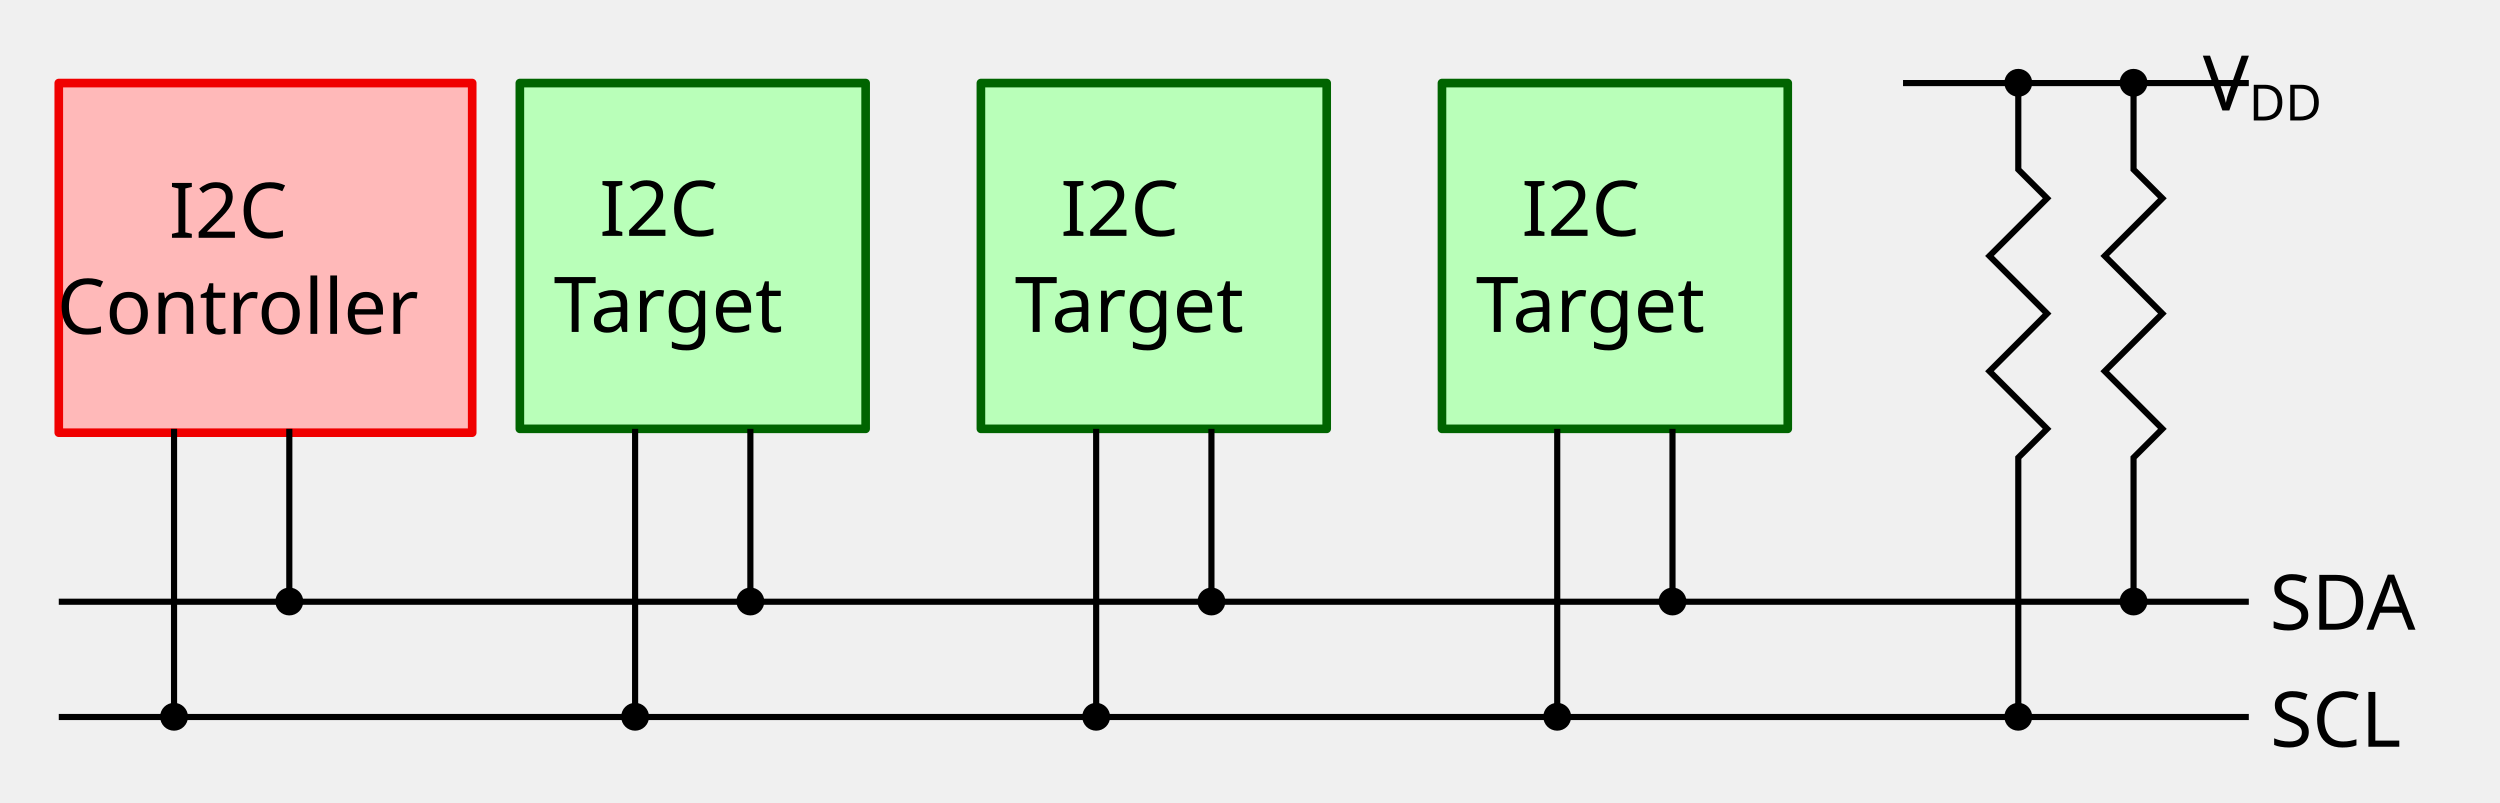
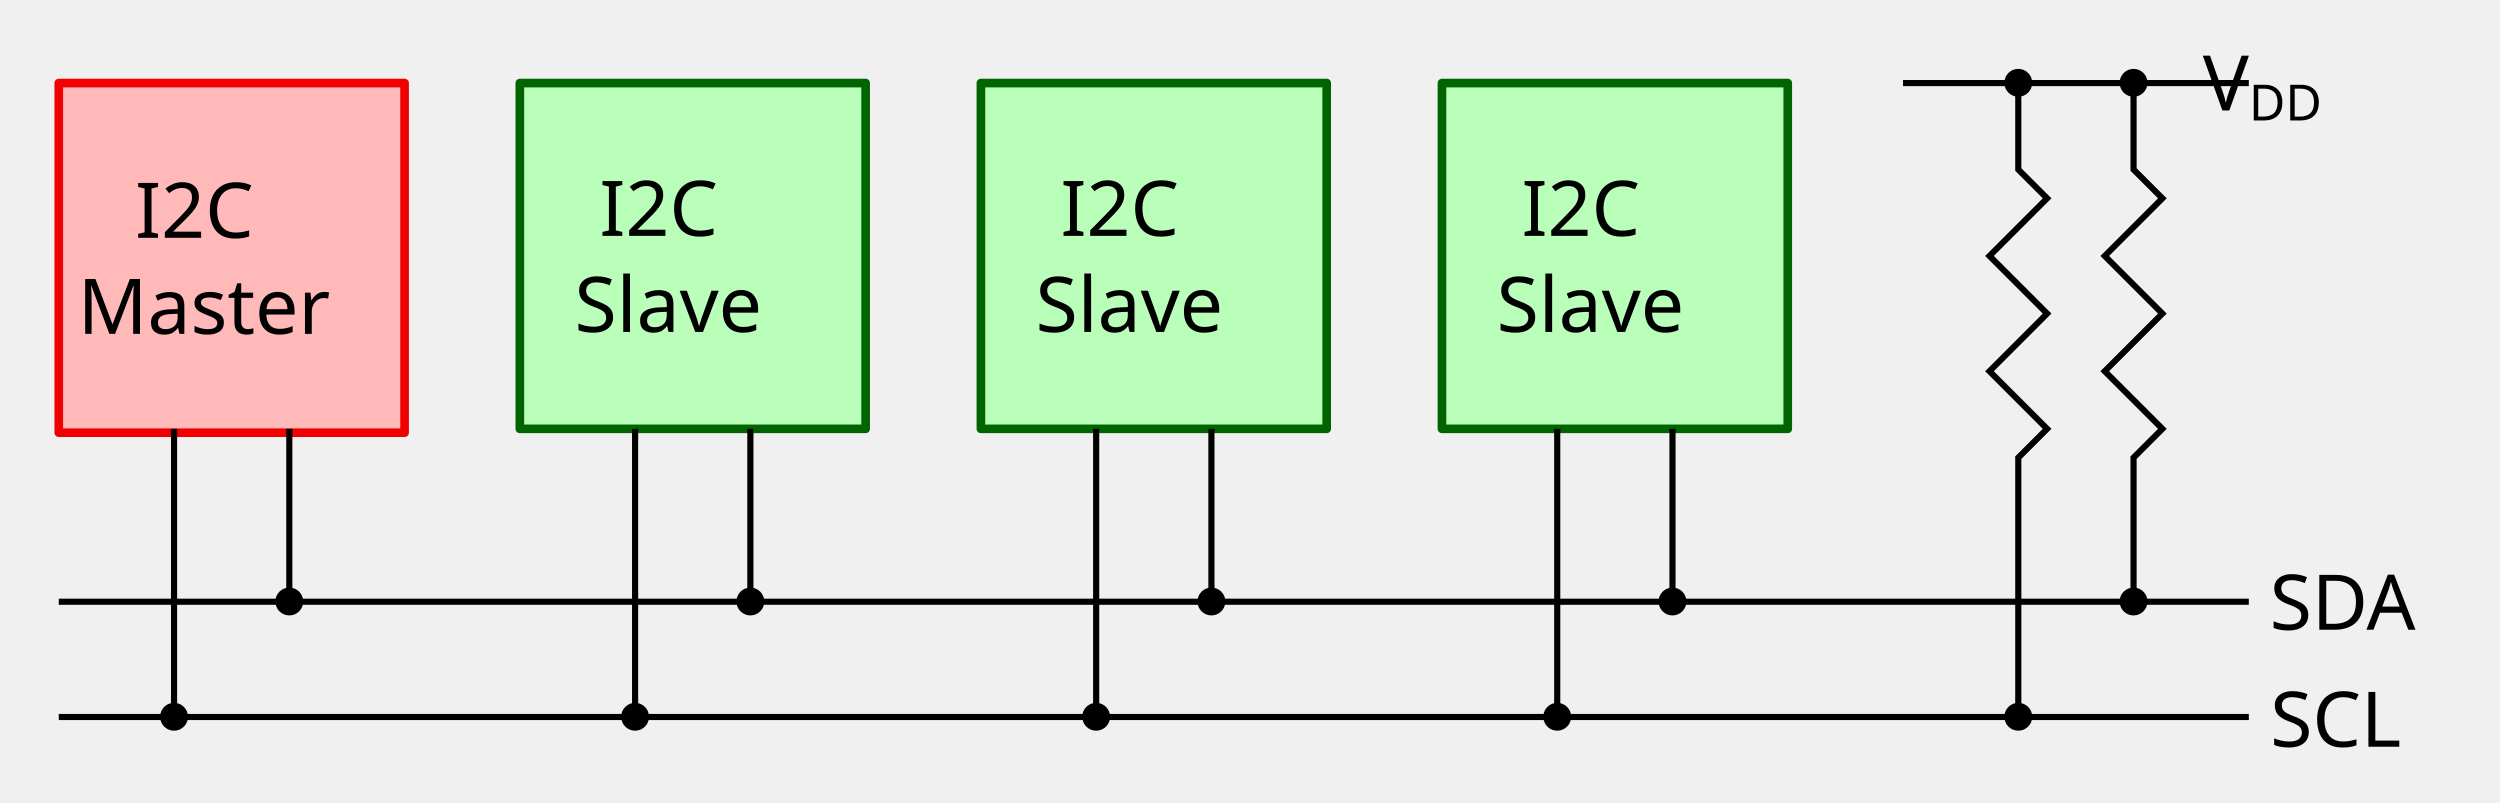
<svg xmlns="http://www.w3.org/2000/svg" version="1.1" id="svg2" viewBox="0 0 813.342 261.016" height="73.665mm" width="229.543mm">
  <defs id="defs4">
    <marker orient="auto" refY="0" refX="0" id="marker8861" style="overflow:visible">
      <path id="path8859" d="m -2.5,-1 c 0,2.76 -2.24,5 -5,5 -2.76,0 -5,-2.24 -5,-5 0,-2.76 2.24,-5 5,-5 2.76,0 5,2.24 5,5 z" style="fill:#000000;fill-opacity:1;fill-rule:evenodd;stroke:#000000;stroke-width:1pt;stroke-opacity:1" transform="matrix(0.4,0,0,0.4,2.96,0.4)" />
    </marker>
    <marker style="overflow:visible" id="marker6165" refX="0" refY="0" orient="auto">
      <path transform="matrix(0.4,0,0,0.4,2.96,0.4)" style="fill:#000000;fill-opacity:1;fill-rule:evenodd;stroke:#000000;stroke-width:1pt;stroke-opacity:1" d="m -2.5,-1 c 0,2.76 -2.24,5 -5,5 -2.76,0 -5,-2.24 -5,-5 0,-2.76 2.24,-5 5,-5 2.76,0 5,2.24 5,5 z" id="path6163" />
    </marker>
    <marker style="overflow:visible" id="marker2713" refX="0" refY="0" orient="auto">
      <path transform="matrix(0.4,0,0,0.4,2.96,0.4)" style="fill:#000000;fill-opacity:1;fill-rule:evenodd;stroke:#000000;stroke-width:1pt;stroke-opacity:1" d="m -2.5,-1 c 0,2.76 -2.24,5 -5,5 -2.76,0 -5,-2.24 -5,-5 0,-2.76 2.24,-5 5,-5 2.76,0 5,2.24 5,5 z" id="path2711" />
    </marker>
    <marker orient="auto" refY="0" refX="0" id="DotM" style="overflow:visible">
      <path id="path1795" d="m -2.5,-1 c 0,2.76 -2.24,5 -5,5 -2.76,0 -5,-2.24 -5,-5 0,-2.76 2.24,-5 5,-5 2.76,0 5,2.24 5,5 z" style="fill:#000000;fill-opacity:1;fill-rule:evenodd;stroke:#000000;stroke-width:1pt;stroke-opacity:1" transform="matrix(0.4,0,0,0.4,2.96,0.4)" />
    </marker>
    <marker style="overflow:visible" id="marker6389" refX="0" refY="0" orient="auto">
      <path transform="scale(-0.6)" d="M 8.719,4.034 -2.207,0.016 8.719,-4.002 c -1.745,2.372 -1.735,5.617 -6e-7,8.035 z" style="fill:#000000;fill-opacity:1;fill-rule:evenodd;stroke:#000000;stroke-width:0.625;stroke-linejoin:round;stroke-opacity:1" id="path6387" />
    </marker>
    <marker orient="auto" refY="0" refX="0" id="TriangleOutM" style="overflow:visible">
      <path id="path4107" d="M 5.77,0 -2.88,5 V -5 Z" style="fill:#008000;fill-opacity:1;fill-rule:evenodd;stroke:#008000;stroke-width:1pt;stroke-opacity:1" transform="scale(0.4)" />
    </marker>
    <marker orient="auto" refY="0" refX="0" id="marker5333" style="overflow:visible">
      <path id="path5335" d="M 5.77,0 -2.88,5 V -5 Z" style="fill:#000000;fill-opacity:1;fill-rule:evenodd;stroke:#000000;stroke-width:1pt;stroke-opacity:1" transform="scale(0.8)" />
    </marker>
    <marker orient="auto" refY="0" refX="0" id="TriangleOutL" style="overflow:visible">
      <path id="path5049" d="M 5.77,0 -2.88,5 V -5 Z" style="fill:#000000;fill-opacity:1;fill-rule:evenodd;stroke:#000000;stroke-width:1pt;stroke-opacity:1" transform="scale(0.8)" />
    </marker>
    <marker orient="auto" refY="0" refX="0" id="DotS" style="overflow:visible">
      <path id="path9326" d="m -2.5,-1 c 0,2.76 -2.24,5 -5,5 -2.76,0 -5,-2.24 -5,-5 0,-2.76 2.24,-5 5,-5 2.76,0 5,2.24 5,5 z" style="fill:#404040;fill-opacity:1;fill-rule:evenodd;stroke:#404040;stroke-width:1pt;stroke-opacity:1" transform="matrix(0.2,0,0,0.2,1.48,0.2)" />
    </marker>
    <marker orient="auto" refY="0" refX="0" id="Arrow2Mstart" style="overflow:visible">
      <path id="path9283" style="fill:#000000;fill-opacity:1;fill-rule:evenodd;stroke:#000000;stroke-width:0.625;stroke-linejoin:round;stroke-opacity:1" d="M 8.719,4.034 -2.207,0.016 8.719,-4.002 c -1.745,2.372 -1.735,5.617 -6e-7,8.035 z" transform="scale(0.6)" />
    </marker>
    <marker orient="auto" refY="0" refX="0" id="marker9095" style="overflow:visible">
      <path id="path9097" style="fill:#000000;fill-opacity:1;fill-rule:evenodd;stroke:#000000;stroke-width:0.625;stroke-linejoin:round;stroke-opacity:1" d="M 8.719,4.034 -2.207,0.016 8.719,-4.002 c -1.745,2.372 -1.735,5.617 -6e-7,8.035 z" transform="scale(-0.6)" />
    </marker>
    <marker orient="auto" refY="0" refX="0" id="marker8935" style="overflow:visible">
      <path id="path8937" style="fill:#000000;fill-opacity:1;fill-rule:evenodd;stroke:#000000;stroke-width:0.625;stroke-linejoin:round;stroke-opacity:1" d="M 8.719,4.034 -2.207,0.016 8.719,-4.002 c -1.745,2.372 -1.735,5.617 -6e-7,8.035 z" transform="scale(-0.6)" />
    </marker>
    <marker orient="auto" refY="0" refX="0" id="marker8781" style="overflow:visible">
      <path id="path8783" style="fill:#000000;fill-opacity:1;fill-rule:evenodd;stroke:#000000;stroke-width:0.625;stroke-linejoin:round;stroke-opacity:1" d="M 8.719,4.034 -2.207,0.016 8.719,-4.002 c -1.745,2.372 -1.735,5.617 -6e-7,8.035 z" transform="scale(-0.6)" />
    </marker>
    <marker orient="auto" refY="0" refX="0" id="Arrow2Lend" style="overflow:visible">
      <path id="path4700" style="fill:#000000;fill-opacity:1;fill-rule:evenodd;stroke:#000000;stroke-width:0.625;stroke-linejoin:round;stroke-opacity:1" d="M 8.719,4.034 -2.207,0.016 8.719,-4.002 c -1.745,2.372 -1.735,5.617 -6e-7,8.035 z" transform="matrix(-1.1,0,0,-1.1,-1.1,0)" />
    </marker>
    <marker orient="auto" refY="0" refX="0" id="EmptyTriangleOutL" style="overflow:visible">
      <path id="path4502" d="M 5.77,0 -2.88,5 V -5 Z" style="fill:#ffffff;fill-rule:evenodd;stroke:#000000;stroke-width:1pt;stroke-opacity:1" transform="matrix(0.8,0,0,0.8,-4.8,0)" />
    </marker>
    <marker orient="auto" refY="0" refX="0" id="EmptyTriangleOutL-4" style="overflow:visible">
      <path id="path4502-7" d="M 5.77,0 -2.88,5 V -5 Z" style="fill:#ffffff;fill-rule:evenodd;stroke:#000000;stroke-width:1pt;stroke-opacity:1" transform="matrix(0.8,0,0,0.8,-4.8,0)" />
    </marker>
    <marker orient="auto" refY="0" refX="0" id="EmptyTriangleOutL-4-4" style="overflow:visible">
      <path id="path4502-7-5" d="M 5.77,0 -2.88,5 V -5 Z" style="fill:#ffffff;fill-rule:evenodd;stroke:#000000;stroke-width:1pt;stroke-opacity:1" transform="matrix(0.8,0,0,0.8,-4.8,0)" />
    </marker>
    <marker orient="auto" refY="0" refX="0" id="EmptyTriangleOutL-7" style="overflow:visible">
      <path id="path4502-5" d="M 5.77,0 -2.88,5 V -5 Z" style="fill:#ffffff;fill-rule:evenodd;stroke:#000000;stroke-width:1pt;stroke-opacity:1" transform="matrix(0.8,0,0,0.8,-4.8,0)" />
    </marker>
    <marker orient="auto" refY="0" refX="0" id="EmptyTriangleOutL-6" style="overflow:visible">
      <path id="path4502-2" d="M 5.77,0 -2.88,5 V -5 Z" style="fill:#ffffff;fill-rule:evenodd;stroke:#000000;stroke-width:1pt;stroke-opacity:1" transform="matrix(0.8,0,0,0.8,-4.8,0)" />
    </marker>
    <marker orient="auto" refY="0" refX="0" id="EmptyTriangleOutL-78" style="overflow:visible">
      <path id="path4502-57" d="M 5.77,0 -2.88,5 V -5 Z" style="fill:#ffffff;fill-rule:evenodd;stroke:#000000;stroke-width:1pt;stroke-opacity:1" transform="matrix(0.8,0,0,0.8,-4.8,0)" />
    </marker>
    <marker orient="auto" refY="0" refX="0" id="EmptyTriangleOutL-1" style="overflow:visible">
      <path id="path4502-8" d="M 5.77,0 -2.88,5 V -5 Z" style="fill:#ffffff;fill-rule:evenodd;stroke:#000000;stroke-width:1pt;stroke-opacity:1" transform="matrix(0.8,0,0,0.8,-4.8,0)" />
    </marker>
    <marker orient="auto" refY="0" refX="0" id="EmptyTriangleOutL-9" style="overflow:visible">
      <path id="path4502-75" d="M 5.77,0 -2.88,5 V -5 Z" style="fill:#ffffff;fill-rule:evenodd;stroke:#000000;stroke-width:1pt;stroke-opacity:1" transform="matrix(0.8,0,0,0.8,-4.8,0)" />
    </marker>
    <marker orient="auto" refY="0" refX="0" id="EmptyTriangleOutL-78-2" style="overflow:visible">
      <path id="path4502-57-6" d="M 5.77,0 -2.88,5 V -5 Z" style="fill:#ffffff;fill-rule:evenodd;stroke:#000000;stroke-width:1pt;stroke-opacity:1" transform="matrix(0.8,0,0,0.8,-4.8,0)" />
    </marker>
    <marker orient="auto" refY="0" refX="0" id="Arrow2Mend-3" style="overflow:visible">
      <path id="path4369-6" style="fill:#000000;fill-opacity:1;fill-rule:evenodd;stroke:#000000;stroke-width:0.625;stroke-linejoin:round;stroke-opacity:1" d="M 8.719,4.034 -2.207,0.016 8.719,-4.002 c -1.745,2.372 -1.735,5.617 -6e-7,8.035 z" transform="scale(-0.6)" />
    </marker>
    <marker orient="auto" refY="0" refX="0" id="Arrow2Mend-3-5" style="overflow:visible">
      <path id="path4369-6-3" style="fill:#000000;fill-opacity:1;fill-rule:evenodd;stroke:#000000;stroke-width:0.625;stroke-linejoin:round;stroke-opacity:1" d="M 8.719,4.034 -2.207,0.016 8.719,-4.002 c -1.745,2.372 -1.735,5.617 -6e-7,8.035 z" transform="scale(-0.6)" />
    </marker>
    <marker orient="auto" refY="0" refX="0" id="Arrow2Mend-3-5-6" style="overflow:visible">
      <path id="path4369-6-3-2" style="fill:#000000;fill-opacity:1;fill-rule:evenodd;stroke:#000000;stroke-width:0.625;stroke-linejoin:round;stroke-opacity:1" d="M 8.719,4.034 -2.207,0.016 8.719,-4.002 c -1.745,2.372 -1.735,5.617 -6e-7,8.035 z" transform="scale(-0.6)" />
    </marker>
    <marker orient="auto" refY="0" refX="0" id="Arrow2Mend-3-5-6-1" style="overflow:visible">
      <path id="path4369-6-3-2-2" style="fill:#000000;fill-opacity:1;fill-rule:evenodd;stroke:#000000;stroke-width:0.625;stroke-linejoin:round;stroke-opacity:1" d="M 8.719,4.034 -2.207,0.016 8.719,-4.002 c -1.745,2.372 -1.735,5.617 -6e-7,8.035 z" transform="scale(-0.6)" />
    </marker>
    <marker orient="auto" refY="0" refX="0" id="Arrow2Mend-3-5-7" style="overflow:visible">
      <path id="path4369-6-3-0" style="fill:#000000;fill-opacity:1;fill-rule:evenodd;stroke:#000000;stroke-width:0.625;stroke-linejoin:round;stroke-opacity:1" d="M 8.719,4.034 -2.207,0.016 8.719,-4.002 c -1.745,2.372 -1.735,5.617 -6e-7,8.035 z" transform="scale(-0.6)" />
    </marker>
    <marker orient="auto" refY="0" refX="0" id="Arrow2Mend-3-9" style="overflow:visible">
      <path id="path4369-6-36" style="fill:#000000;fill-opacity:1;fill-rule:evenodd;stroke:#000000;stroke-width:0.625;stroke-linejoin:round;stroke-opacity:1" d="M 8.719,4.034 -2.207,0.016 8.719,-4.002 c -1.745,2.372 -1.735,5.617 -6e-7,8.035 z" transform="scale(-0.6)" />
    </marker>
    <marker orient="auto" refY="0" refX="0" id="Arrow2Mend-31" style="overflow:visible">
      <path id="path4369-9" style="fill:#000000;fill-opacity:1;fill-rule:evenodd;stroke:#000000;stroke-width:0.625;stroke-linejoin:round;stroke-opacity:1" d="M 8.719,4.034 -2.207,0.016 8.719,-4.002 c -1.745,2.372 -1.735,5.617 -6e-7,8.035 z" transform="scale(-0.6)" />
    </marker>
    <marker orient="auto" refY="0" refX="0" id="Arrow2Mend-3-5-7-5" style="overflow:visible">
      <path id="path4369-6-3-0-4" style="fill:#000000;fill-opacity:1;fill-rule:evenodd;stroke:#000000;stroke-width:0.625;stroke-linejoin:round;stroke-opacity:1" d="M 8.719,4.034 -2.207,0.016 8.719,-4.002 c -1.745,2.372 -1.735,5.617 -6e-7,8.035 z" transform="scale(-0.6)" />
    </marker>
    <marker orient="auto" refY="0" refX="0" id="Arrow2Mend-3-9-6" style="overflow:visible">
      <path id="path4369-6-36-5" style="fill:#000000;fill-opacity:1;fill-rule:evenodd;stroke:#000000;stroke-width:0.625;stroke-linejoin:round;stroke-opacity:1" d="M 8.719,4.034 -2.207,0.016 8.719,-4.002 c -1.745,2.372 -1.735,5.617 -6e-7,8.035 z" transform="scale(-0.6)" />
    </marker>
    <marker orient="auto" refY="0" refX="0" id="Arrow2Mend-3-5-7-3" style="overflow:visible">
      <path id="path4369-6-3-0-5" style="fill:#000000;fill-opacity:1;fill-rule:evenodd;stroke:#000000;stroke-width:0.625;stroke-linejoin:round;stroke-opacity:1" d="M 8.719,4.034 -2.207,0.016 8.719,-4.002 c -1.745,2.372 -1.735,5.617 -6e-7,8.035 z" transform="scale(-0.6)" />
    </marker>
    <marker orient="auto" refY="0" refX="0" id="marker9095-3" style="overflow:visible">
      <path id="path9097-1" style="fill:#000000;fill-opacity:1;fill-rule:evenodd;stroke:#000000;stroke-width:0.625;stroke-linejoin:round;stroke-opacity:1" d="M 8.719,4.034 -2.207,0.016 8.719,-4.002 c -1.745,2.372 -1.735,5.617 -6e-7,8.035 z" transform="scale(-0.6)" />
    </marker>
    <marker orient="auto" refY="0" refX="0" id="marker9095-3-7" style="overflow:visible">
      <path id="path9097-1-8" style="fill:#000000;fill-opacity:1;fill-rule:evenodd;stroke:#000000;stroke-width:0.625;stroke-linejoin:round;stroke-opacity:1" d="M 8.719,4.034 -2.207,0.016 8.719,-4.002 c -1.745,2.372 -1.735,5.617 -6e-7,8.035 z" transform="scale(-0.6)" />
    </marker>
    <marker orient="auto" refY="0" refX="0" id="marker9095-1-5" style="overflow:visible">
      <path id="path9097-2-0" style="fill:#000000;fill-opacity:1;fill-rule:evenodd;stroke:#000000;stroke-width:0.625;stroke-linejoin:round;stroke-opacity:1" d="M 8.719,4.034 -2.207,0.016 8.719,-4.002 c -1.745,2.372 -1.735,5.617 -6e-7,8.035 z" transform="scale(-0.6)" />
    </marker>
    <marker orient="auto" refY="0" refX="0" id="marker9095-1-5-6" style="overflow:visible">
      <path id="path9097-2-0-1" style="fill:#000000;fill-opacity:1;fill-rule:evenodd;stroke:#000000;stroke-width:0.625;stroke-linejoin:round;stroke-opacity:1" d="M 8.719,4.034 -2.207,0.016 8.719,-4.002 c -1.745,2.372 -1.735,5.617 -6e-7,8.035 z" transform="scale(-0.6)" />
    </marker>
    <marker orient="auto" refY="0" refX="0" id="marker9095-1-5-6-6" style="overflow:visible">
      <path id="path9097-2-0-1-3" style="fill:#000000;fill-opacity:1;fill-rule:evenodd;stroke:#000000;stroke-width:0.625;stroke-linejoin:round;stroke-opacity:1" d="M 8.719,4.034 -2.207,0.016 8.719,-4.002 c -1.745,2.372 -1.735,5.617 -6e-7,8.035 z" transform="scale(-0.6)" />
    </marker>
    <marker orient="auto" refY="0" refX="0" id="marker9095-1-5-2" style="overflow:visible">
      <path id="path9097-2-0-0" style="fill:#000000;fill-opacity:1;fill-rule:evenodd;stroke:#000000;stroke-width:0.625;stroke-linejoin:round;stroke-opacity:1" d="M 8.719,4.034 -2.207,0.016 8.719,-4.002 c -1.745,2.372 -1.735,5.617 -6e-7,8.035 z" transform="scale(-0.6)" />
    </marker>
    <marker orient="auto" refY="0" refX="0" id="marker9095-1-5-6-5" style="overflow:visible">
      <path id="path9097-2-0-1-5" style="fill:#000000;fill-opacity:1;fill-rule:evenodd;stroke:#000000;stroke-width:0.625;stroke-linejoin:round;stroke-opacity:1" d="M 8.719,4.034 -2.207,0.016 8.719,-4.002 c -1.745,2.372 -1.735,5.617 -6e-7,8.035 z" transform="scale(-0.6)" />
    </marker>
    <marker orient="auto" refY="0" refX="0" id="marker9095-1-5-4" style="overflow:visible">
      <path id="path9097-2-0-7" style="fill:#000000;fill-opacity:1;fill-rule:evenodd;stroke:#000000;stroke-width:0.625;stroke-linejoin:round;stroke-opacity:1" d="M 8.719,4.034 -2.207,0.016 8.719,-4.002 c -1.745,2.372 -1.735,5.617 -6e-7,8.035 z" transform="scale(-0.6)" />
    </marker>
    <marker orient="auto" refY="0" refX="0" id="marker9095-1-5-6-5-9" style="overflow:visible">
      <path id="path9097-2-0-1-5-3" style="fill:#000000;fill-opacity:1;fill-rule:evenodd;stroke:#000000;stroke-width:0.625;stroke-linejoin:round;stroke-opacity:1" d="M 8.719,4.034 -2.207,0.016 8.719,-4.002 c -1.745,2.372 -1.735,5.617 -6e-7,8.035 z" transform="scale(-0.6)" />
    </marker>
    <marker orient="auto" refY="0" refX="0" id="marker9095-1-5-6-5-4" style="overflow:visible">
      <path id="path9097-2-0-1-5-5" style="fill:#000000;fill-opacity:1;fill-rule:evenodd;stroke:#000000;stroke-width:0.625;stroke-linejoin:round;stroke-opacity:1" d="M 8.719,4.034 -2.207,0.016 8.719,-4.002 c -1.745,2.372 -1.735,5.617 -6e-7,8.035 z" transform="scale(-0.6)" />
    </marker>
    <marker orient="auto" refY="0" refX="0" id="marker9095-1-5-6-5-4-4" style="overflow:visible">
      <path id="path9097-2-0-1-5-5-3" style="fill:#000000;fill-opacity:1;fill-rule:evenodd;stroke:#000000;stroke-width:0.625;stroke-linejoin:round;stroke-opacity:1" d="M 8.719,4.034 -2.207,0.016 8.719,-4.002 c -1.745,2.372 -1.735,5.617 -6e-7,8.035 z" transform="scale(-0.6)" />
    </marker>
    <marker orient="auto" refY="0" refX="0" id="marker9095-1-5-6-5-4-4-9" style="overflow:visible">
      <path id="path9097-2-0-1-5-5-3-2" style="fill:#000000;fill-opacity:1;fill-rule:evenodd;stroke:#000000;stroke-width:0.625;stroke-linejoin:round;stroke-opacity:1" d="M 8.719,4.034 -2.207,0.016 8.719,-4.002 c -1.745,2.372 -1.735,5.617 -6e-7,8.035 z" transform="scale(-0.6)" />
    </marker>
    <marker orient="auto" refY="0" refX="0" id="marker9095-1-5-6-5-4-4-6" style="overflow:visible">
      <path id="path9097-2-0-1-5-5-3-8" style="fill:#000000;fill-opacity:1;fill-rule:evenodd;stroke:#000000;stroke-width:0.625;stroke-linejoin:round;stroke-opacity:1" d="M 8.719,4.034 -2.207,0.016 8.719,-4.002 c -1.745,2.372 -1.735,5.617 -6e-7,8.035 z" transform="scale(-0.6)" />
    </marker>
    <marker orient="auto" refY="0" refX="0" id="marker9095-1-5-6-5-4-4-2" style="overflow:visible">
      <path id="path9097-2-0-1-5-5-3-7" style="fill:#000000;fill-opacity:1;fill-rule:evenodd;stroke:#000000;stroke-width:0.625;stroke-linejoin:round;stroke-opacity:1" d="M 8.719,4.034 -2.207,0.016 8.719,-4.002 c -1.745,2.372 -1.735,5.617 -6e-7,8.035 z" transform="scale(-0.6)" />
    </marker>
    <marker orient="auto" refY="0" refX="0" id="marker9095-1-5-3" style="overflow:visible">
      <path id="path9097-2-0-6" style="fill:#000000;fill-opacity:1;fill-rule:evenodd;stroke:#000000;stroke-width:0.625;stroke-linejoin:round;stroke-opacity:1" d="M 8.719,4.034 -2.207,0.016 8.719,-4.002 c -1.745,2.372 -1.735,5.617 -6e-7,8.035 z" transform="scale(-0.6)" />
    </marker>
    <marker orient="auto" refY="0" refX="0" id="marker9095-1-5-6-5-4-4-6-5" style="overflow:visible">
      <path id="path9097-2-0-1-5-5-3-8-3" style="fill:#000000;fill-opacity:1;fill-rule:evenodd;stroke:#000000;stroke-width:0.625;stroke-linejoin:round;stroke-opacity:1" d="M 8.719,4.034 -2.207,0.016 8.719,-4.002 c -1.745,2.372 -1.735,5.617 -6e-7,8.035 z" transform="scale(-0.6)" />
    </marker>
    <marker orient="auto" refY="0" refX="0" id="marker9095-1-5-27" style="overflow:visible">
      <path id="path9097-2-0-09" style="fill:#000000;fill-opacity:1;fill-rule:evenodd;stroke:#000000;stroke-width:0.625;stroke-linejoin:round;stroke-opacity:1" d="M 8.719,4.034 -2.207,0.016 8.719,-4.002 c -1.745,2.372 -1.735,5.617 -6e-7,8.035 z" transform="scale(-0.6)" />
    </marker>
    <marker orient="auto" refY="0" refX="0" id="marker9095-1-5-27-6" style="overflow:visible">
      <path id="path9097-2-0-09-2" style="fill:#000000;fill-opacity:1;fill-rule:evenodd;stroke:#000000;stroke-width:0.625;stroke-linejoin:round;stroke-opacity:1" d="M 8.719,4.034 -2.207,0.016 8.719,-4.002 c -1.745,2.372 -1.735,5.617 -6e-7,8.035 z" transform="scale(-0.6)" />
    </marker>
    <marker orient="auto" refY="0" refX="0" id="marker9095-1-5-27-0" style="overflow:visible">
      <path id="path9097-2-0-09-23" style="fill:#000000;fill-opacity:1;fill-rule:evenodd;stroke:#000000;stroke-width:0.625;stroke-linejoin:round;stroke-opacity:1" d="M 8.719,4.034 -2.207,0.016 8.719,-4.002 c -1.745,2.372 -1.735,5.617 -6e-7,8.035 z" transform="scale(-0.6)" />
    </marker>
    <marker orient="auto" refY="0" refX="0" id="marker9095-1-9" style="overflow:visible">
      <path id="path9097-2-7" style="fill:#000000;fill-opacity:1;fill-rule:evenodd;stroke:#000000;stroke-width:0.625;stroke-linejoin:round;stroke-opacity:1" d="M 8.719,4.034 -2.207,0.016 8.719,-4.002 c -1.745,2.372 -1.735,5.617 -6e-7,8.035 z" transform="scale(-0.6)" />
    </marker>
    <marker orient="auto" refY="0" refX="0" id="marker9095-1-5-4-6" style="overflow:visible">
      <path id="path9097-2-0-7-7" style="fill:#000000;fill-opacity:1;fill-rule:evenodd;stroke:#000000;stroke-width:0.625;stroke-linejoin:round;stroke-opacity:1" d="M 8.719,4.034 -2.207,0.016 8.719,-4.002 c -1.745,2.372 -1.735,5.617 -6e-7,8.035 z" transform="scale(-0.6)" />
    </marker>
    <marker orient="auto" refY="0" refX="0" id="marker9095-1-5-4-6-3" style="overflow:visible">
      <path id="path9097-2-0-7-7-5" style="fill:#000000;fill-opacity:1;fill-rule:evenodd;stroke:#000000;stroke-width:0.625;stroke-linejoin:round;stroke-opacity:1" d="M 8.719,4.034 -2.207,0.016 8.719,-4.002 c -1.745,2.372 -1.735,5.617 -6e-7,8.035 z" transform="scale(-0.6)" />
    </marker>
    <marker orient="auto" refY="0" refX="0" id="marker9095-1-5-4-6-2" style="overflow:visible">
      <path id="path9097-2-0-7-7-9" style="fill:#000000;fill-opacity:1;fill-rule:evenodd;stroke:#000000;stroke-width:0.625;stroke-linejoin:round;stroke-opacity:1" d="M 8.719,4.034 -2.207,0.016 8.719,-4.002 c -1.745,2.372 -1.735,5.617 -6e-7,8.035 z" transform="scale(-0.6)" />
    </marker>
    <marker orient="auto" refY="0" refX="0" id="TriangleOutM-2" style="overflow:visible">
      <path id="path4107-7" d="M 5.77,0 -2.88,5 V -5 Z" style="fill:#008000;fill-opacity:1;fill-rule:evenodd;stroke:#008000;stroke-width:1pt;stroke-opacity:1" transform="scale(0.4)" />
    </marker>
    <marker orient="auto" refY="0" refX="0" id="Arrow2Mstart-9" style="overflow:visible">
      <path id="path9283-3" style="fill:#000000;fill-opacity:1;fill-rule:evenodd;stroke:#000000;stroke-width:0.625;stroke-linejoin:round;stroke-opacity:1" d="M 8.719,4.034 -2.207,0.016 8.719,-4.002 c -1.745,2.372 -1.735,5.617 -6e-7,8.035 z" transform="scale(0.6)" />
    </marker>
    <marker orient="auto" refY="0" refX="0" id="marker9095-1-5-4-6-6" style="overflow:visible">
      <path id="path9097-2-0-7-7-0" style="fill:#000000;fill-opacity:1;fill-rule:evenodd;stroke:#000000;stroke-width:0.625;stroke-linejoin:round;stroke-opacity:1" d="M 8.719,4.034 -2.207,0.016 8.719,-4.002 c -1.745,2.372 -1.735,5.617 -6e-7,8.035 z" transform="scale(-0.6)" />
    </marker>
    <marker orient="auto" refY="0" refX="0" id="DotM-3" style="overflow:visible">
      <path id="path1795-7" d="m -2.5,-1 c 0,2.76 -2.24,5 -5,5 -2.76,0 -5,-2.24 -5,-5 0,-2.76 2.24,-5 5,-5 2.76,0 5,2.24 5,5 z" style="fill:#000000;fill-opacity:1;fill-rule:evenodd;stroke:#000000;stroke-width:1pt;stroke-opacity:1" transform="matrix(0.4,0,0,0.4,2.96,0.4)" />
    </marker>
    <marker style="overflow:visible" id="marker2713-9" refX="0" refY="0" orient="auto">
      <path transform="matrix(0.4,0,0,0.4,2.96,0.4)" style="fill:#000000;fill-opacity:1;fill-rule:evenodd;stroke:#000000;stroke-width:1pt;stroke-opacity:1" d="m -2.5,-1 c 0,2.76 -2.24,5 -5,5 -2.76,0 -5,-2.24 -5,-5 0,-2.76 2.24,-5 5,-5 2.76,0 5,2.24 5,5 z" id="path2711-2" />
    </marker>
    <marker orient="auto" refY="0" refX="0" id="DotM-2" style="overflow:visible">
      <path id="path1795-8" d="m -2.5,-1 c 0,2.76 -2.24,5 -5,5 -2.76,0 -5,-2.24 -5,-5 0,-2.76 2.24,-5 5,-5 2.76,0 5,2.24 5,5 z" style="fill:#000000;fill-opacity:1;fill-rule:evenodd;stroke:#000000;stroke-width:1pt;stroke-opacity:1" transform="matrix(0.4,0,0,0.4,2.96,0.4)" />
    </marker>
    <marker style="overflow:visible" id="marker2713-3" refX="0" refY="0" orient="auto">
      <path transform="matrix(0.4,0,0,0.4,2.96,0.4)" style="fill:#000000;fill-opacity:1;fill-rule:evenodd;stroke:#000000;stroke-width:1pt;stroke-opacity:1" d="m -2.5,-1 c 0,2.76 -2.24,5 -5,5 -2.76,0 -5,-2.24 -5,-5 0,-2.76 2.24,-5 5,-5 2.76,0 5,2.24 5,5 z" id="path2711-6" />
    </marker>
    <marker orient="auto" refY="0" refX="0" id="DotM-1" style="overflow:visible">
      <path id="path1795-2" d="m -2.5,-1 c 0,2.76 -2.24,5 -5,5 -2.76,0 -5,-2.24 -5,-5 0,-2.76 2.24,-5 5,-5 2.76,0 5,2.24 5,5 z" style="fill:#000000;fill-opacity:1;fill-rule:evenodd;stroke:#000000;stroke-width:1pt;stroke-opacity:1" transform="matrix(0.4,0,0,0.4,2.96,0.4)" />
    </marker>
    <marker style="overflow:visible" id="marker2713-94" refX="0" refY="0" orient="auto">
      <path transform="matrix(0.4,0,0,0.4,2.96,0.4)" style="fill:#000000;fill-opacity:1;fill-rule:evenodd;stroke:#000000;stroke-width:1pt;stroke-opacity:1" d="m -2.5,-1 c 0,2.76 -2.24,5 -5,5 -2.76,0 -5,-2.24 -5,-5 0,-2.76 2.24,-5 5,-5 2.76,0 5,2.24 5,5 z" id="path2711-7" />
    </marker>
    <marker orient="auto" refY="0" refX="0" id="DotM-8" style="overflow:visible">
      <path id="path1795-4" d="m -2.5,-1 c 0,2.76 -2.24,5 -5,5 -2.76,0 -5,-2.24 -5,-5 0,-2.76 2.24,-5 5,-5 2.76,0 5,2.24 5,5 z" style="fill:#000000;fill-opacity:1;fill-rule:evenodd;stroke:#000000;stroke-width:1pt;stroke-opacity:1" transform="matrix(0.4,0,0,0.4,2.96,0.4)" />
    </marker>
    <marker style="overflow:visible" id="marker2713-36" refX="0" refY="0" orient="auto">
      <path transform="matrix(0.4,0,0,0.4,2.96,0.4)" style="fill:#000000;fill-opacity:1;fill-rule:evenodd;stroke:#000000;stroke-width:1pt;stroke-opacity:1" d="m -2.5,-1 c 0,2.76 -2.24,5 -5,5 -2.76,0 -5,-2.24 -5,-5 0,-2.76 2.24,-5 5,-5 2.76,0 5,2.24 5,5 z" id="path2711-1" />
    </marker>
    <marker style="overflow:visible" id="marker6165-5" refX="0" refY="0" orient="auto">
      <path transform="matrix(0.4,0,0,0.4,2.96,0.4)" style="fill:#000000;fill-opacity:1;fill-rule:evenodd;stroke:#000000;stroke-width:1pt;stroke-opacity:1" d="m -2.5,-1 c 0,2.76 -2.24,5 -5,5 -2.76,0 -5,-2.24 -5,-5 0,-2.76 2.24,-5 5,-5 2.76,0 5,2.24 5,5 z" id="path6163-5" />
    </marker>
  </defs>
  <g id="layer1" transform="translate(-93.37722,-444.094)">
-     <rect style="opacity:1;fill:#ffb9b9;fill-opacity:1;stroke:#f00000;stroke-width:2.812;stroke-linecap:round;stroke-linejoin:round;stroke-miterlimit:4;stroke-dasharray:none;stroke-opacity:1" id="rect4424-3-2-9-7" width="134.5" height="113.75" x="112.5" y="471.112" rx="0" ry="0" />
+     <rect style="opacity:1;fill:#ffb9b9;fill-opacity:1;stroke:#f00000;stroke-width:2.812;stroke-linecap:round;stroke-linejoin:round;stroke-miterlimit:4;stroke-dasharray:none;stroke-opacity:1" id="rect4424-3-2-9-7" width="112.5" height="113.75" x="112.5" y="471.112" rx="0" ry="0" />
    <text xml:space="preserve" style="font-style:normal;font-weight:normal;line-height:0%;font-family:sans-serif;letter-spacing:0px;word-spacing:0px;fill:#000000;fill-opacity:1;stroke:none;stroke-width:1px;stroke-linecap:butt;stroke-linejoin:miter;stroke-opacity:1" x="167.535" y="521.463" id="text4349">
-       <tspan x="178.535" y="521.463" style="font-size:25px;line-height:1.25;font-family:sans-serif;text-align:center;text-anchor:middle" id="tspan1273">I2C</tspan>
-       <tspan x="178.535" y="552.713" style="font-size:25px;line-height:1.25;font-family:sans-serif;text-align:center;text-anchor:middle" id="tspan1285">Controller</tspan>
+       <tspan x="167.535" y="521.463" style="font-size:25px;line-height:1.25;font-family:sans-serif;text-align:center;text-anchor:middle" id="tspan1273">I2C</tspan>
+       <tspan x="167.535" y="552.713" style="font-size:25px;line-height:1.25;font-family:sans-serif;text-align:center;text-anchor:middle" id="tspan1285">Master</tspan>
    </text>
    <rect style="color:#000000;clip-rule:nonzero;display:inline;overflow:visible;visibility:visible;opacity:1;isolation:auto;mix-blend-mode:normal;color-interpolation:sRGB;color-interpolation-filters:linearRGB;solid-color:#000000;solid-opacity:1;fill:#b9ffb9;fill-opacity:1;fill-rule:nonzero;stroke:#006400;stroke-width:2.812;stroke-linecap:round;stroke-linejoin:round;stroke-miterlimit:4;stroke-dasharray:none;stroke-dashoffset:0;stroke-opacity:1;color-rendering:auto;image-rendering:auto;shape-rendering:auto;text-rendering:auto;enable-background:accumulate" id="rect4424-3-2-9-7-3-3-5-3" width="112.5" height="112.5" x="262.5" y="471.112" rx="0" ry="0" />
    <path style="fill:none;fill-rule:evenodd;stroke:#000000;stroke-width:2;stroke-linecap:butt;stroke-linejoin:miter;stroke-miterlimit:4;stroke-dasharray:none;stroke-opacity:1" d="m 112.5,639.862 c 712.5,0 712.5,0 712.5,0" id="path4655-9-3-65-5-6" />
    <text xml:space="preserve" style="font-style:normal;font-weight:normal;font-size:12px;line-height:0%;font-family:sans-serif;letter-spacing:0px;word-spacing:0px;fill:#000000;fill-opacity:1;stroke:none;stroke-width:1px;stroke-linecap:butt;stroke-linejoin:miter;stroke-opacity:1" x="318.591" y="520.838" id="text4349-26">
      <tspan x="318.591" y="520.838" style="font-size:25px;line-height:1.25;font-family:sans-serif;text-align:center;text-anchor:middle;stroke-width:1px" id="tspan1273-8">I2C</tspan>
-       <tspan x="318.591" y="552.088" style="font-size:25px;line-height:1.25;font-family:sans-serif;text-align:center;text-anchor:middle;stroke-width:1px" id="tspan1287">Target</tspan>
+       <tspan x="318.591" y="552.088" style="font-size:25px;line-height:1.25;font-family:sans-serif;text-align:center;text-anchor:middle;stroke-width:1px" id="tspan1287">Slave</tspan>
    </text>
    <path style="fill:none;fill-rule:evenodd;stroke:#000000;stroke-width:2;stroke-linecap:butt;stroke-linejoin:miter;stroke-miterlimit:4;stroke-dasharray:none;stroke-opacity:1" d="m 112.5,677.362 c 712.5,0 712.5,0 712.5,0" id="path4655-9-3-65-5-6-2" />
    <text xml:space="preserve" style="font-style:normal;font-weight:normal;font-size:12px;line-height:0%;font-family:sans-serif;letter-spacing:0px;word-spacing:0px;fill:#000000;fill-opacity:1;stroke:none;stroke-width:1px;stroke-linecap:butt;stroke-linejoin:miter;stroke-opacity:1" x="861.073" y="687.039" id="text4349-7">
      <tspan x="861.073" y="687.039" style="font-size:25px;line-height:1.25;font-family:sans-serif;text-align:center;writing-mode:lr-tb;direction:ltr;text-anchor:middle;stroke-width:1px" id="tspan1285-9">SCL</tspan>
    </text>
    <flowRoot xml:space="preserve" id="flowRoot1627" style="font-style:normal;font-weight:normal;font-size:40px;line-height:125%;font-family:Sans;letter-spacing:0px;word-spacing:0px;fill:#000000;fill-opacity:1;stroke:none;stroke-width:1px;stroke-linecap:butt;stroke-linejoin:miter;stroke-opacity:1">
      <flowRegion id="flowRegion1629">
        <rect id="rect1631" width="220" height="120" x="140" y="-126.299" />
      </flowRegion>
      <flowPara id="flowPara1633" />
    </flowRoot>
    <text xml:space="preserve" style="font-style:normal;font-weight:normal;font-size:12px;line-height:0%;font-family:sans-serif;letter-spacing:0px;word-spacing:0px;fill:#000000;fill-opacity:1;stroke:none;stroke-width:1px;stroke-linecap:butt;stroke-linejoin:miter;stroke-opacity:1" x="863.319" y="648.967" id="text4349-7-3">
      <tspan x="863.319" y="648.967" style="font-size:25px;line-height:1.25;font-family:sans-serif;text-align:center;text-anchor:middle;stroke-width:1px" id="tspan1285-9-6">SDA</tspan>
    </text>
    <rect style="color:#000000;clip-rule:nonzero;display:inline;overflow:visible;visibility:visible;opacity:1;isolation:auto;mix-blend-mode:normal;color-interpolation:sRGB;color-interpolation-filters:linearRGB;solid-color:#000000;solid-opacity:1;vector-effect:none;fill:#b9ffb9;fill-opacity:1;fill-rule:nonzero;stroke:#006400;stroke-width:2.812;stroke-linecap:round;stroke-linejoin:round;stroke-miterlimit:4;stroke-dasharray:none;stroke-dashoffset:0;stroke-opacity:1;color-rendering:auto;image-rendering:auto;shape-rendering:auto;text-rendering:auto;enable-background:accumulate" id="rect4424-3-2-9-7-3-3-5-3-0" width="112.5" height="112.5" x="412.5" y="471.112" rx="0" ry="0" />
    <text xml:space="preserve" style="font-style:normal;font-weight:normal;font-size:12px;line-height:0%;font-family:sans-serif;letter-spacing:0px;word-spacing:0px;fill:#000000;fill-opacity:1;stroke:none;stroke-width:1px;stroke-linecap:butt;stroke-linejoin:miter;stroke-opacity:1" x="468.591" y="520.837" id="text4349-26-6">
      <tspan x="468.591" y="520.837" style="font-size:25px;line-height:1.25;font-family:sans-serif;text-align:center;text-anchor:middle;stroke-width:1px" id="tspan1273-8-2">I2C</tspan>
-       <tspan x="468.591" y="552.087" style="font-size:25px;line-height:1.25;font-family:sans-serif;text-align:center;text-anchor:middle;stroke-width:1px" id="tspan1287-6">Target</tspan>
+       <tspan x="468.591" y="552.087" style="font-size:25px;line-height:1.25;font-family:sans-serif;text-align:center;text-anchor:middle;stroke-width:1px" id="tspan1287-6">Slave</tspan>
    </text>
    <rect style="color:#000000;clip-rule:nonzero;display:inline;overflow:visible;visibility:visible;opacity:1;isolation:auto;mix-blend-mode:normal;color-interpolation:sRGB;color-interpolation-filters:linearRGB;solid-color:#000000;solid-opacity:1;vector-effect:none;fill:#b9ffb9;fill-opacity:1;fill-rule:nonzero;stroke:#006400;stroke-width:2.812;stroke-linecap:round;stroke-linejoin:round;stroke-miterlimit:4;stroke-dasharray:none;stroke-dashoffset:0;stroke-opacity:1;color-rendering:auto;image-rendering:auto;shape-rendering:auto;text-rendering:auto;enable-background:accumulate" id="rect4424-3-2-9-7-3-3-5-3-1" width="112.5" height="112.5" x="562.5" y="471.112" rx="0" ry="0" />
    <text xml:space="preserve" style="font-style:normal;font-weight:normal;font-size:12px;line-height:0%;font-family:sans-serif;letter-spacing:0px;word-spacing:0px;fill:#000000;fill-opacity:1;stroke:none;stroke-width:1px;stroke-linecap:butt;stroke-linejoin:miter;stroke-opacity:1" x="618.591" y="520.837" id="text4349-26-8">
      <tspan x="618.591" y="520.837" style="font-size:25px;line-height:1.25;font-family:sans-serif;text-align:center;text-anchor:middle;stroke-width:1px" id="tspan1273-8-7">I2C</tspan>
-       <tspan x="618.591" y="552.087" style="font-size:25px;line-height:1.25;font-family:sans-serif;text-align:center;text-anchor:middle;stroke-width:1px" id="tspan1287-9">Target</tspan>
+       <tspan x="618.591" y="552.087" style="font-size:25px;line-height:1.25;font-family:sans-serif;text-align:center;text-anchor:middle;stroke-width:1px" id="tspan1287-9">Slave</tspan>
    </text>
    <path style="fill:none;fill-rule:evenodd;stroke:#000000;stroke-width:2;stroke-linecap:butt;stroke-linejoin:miter;stroke-miterlimit:4;stroke-dasharray:none;stroke-opacity:1;marker-end:url(#DotM)" d="m 150,583.612 v 93.75" id="path4655-9-3-65-5-6-20" />
    <path style="opacity:1;vector-effect:none;fill:none;fill-opacity:1;fill-rule:evenodd;stroke:#000000;stroke-width:2;stroke-linecap:butt;stroke-linejoin:miter;stroke-miterlimit:4;stroke-dasharray:none;stroke-dashoffset:0;stroke-opacity:1;marker-end:url(#marker2713)" d="m 187.5,583.612 v 56.25" id="path4655-9-3-65-5-6-20-2" />
    <path style="fill:none;fill-rule:evenodd;stroke:#000000;stroke-width:2;stroke-linecap:butt;stroke-linejoin:miter;stroke-miterlimit:4;stroke-dasharray:none;stroke-opacity:1;marker-end:url(#DotM-2)" d="m 300,583.612 v 93.75" id="path4655-9-3-65-5-6-20-9" />
    <path style="opacity:1;vector-effect:none;fill:none;fill-opacity:1;fill-rule:evenodd;stroke:#000000;stroke-width:2;stroke-linecap:butt;stroke-linejoin:miter;stroke-miterlimit:4;stroke-dasharray:none;stroke-dashoffset:0;stroke-opacity:1;marker-end:url(#marker2713-9)" d="m 337.5,583.612 v 56.25" id="path4655-9-3-65-5-6-20-2-7" />
    <path style="fill:none;fill-rule:evenodd;stroke:#000000;stroke-width:2;stroke-linecap:butt;stroke-linejoin:miter;stroke-miterlimit:4;stroke-dasharray:none;stroke-opacity:1;marker-end:url(#DotM-1)" d="m 450,583.612 v 93.75" id="path4655-9-3-65-5-6-20-93" />
    <path style="opacity:1;vector-effect:none;fill:none;fill-opacity:1;fill-rule:evenodd;stroke:#000000;stroke-width:2;stroke-linecap:butt;stroke-linejoin:miter;stroke-miterlimit:4;stroke-dasharray:none;stroke-dashoffset:0;stroke-opacity:1;marker-end:url(#marker2713-3)" d="m 487.5,583.612 v 56.25" id="path4655-9-3-65-5-6-20-2-1" />
    <path style="fill:none;fill-rule:evenodd;stroke:#000000;stroke-width:2;stroke-linecap:butt;stroke-linejoin:miter;stroke-miterlimit:4;stroke-dasharray:none;stroke-opacity:1;marker-end:url(#DotM-8)" d="m 600,583.612 v 93.75" id="path4655-9-3-65-5-6-20-5" />
    <path style="opacity:1;vector-effect:none;fill:none;fill-opacity:1;fill-rule:evenodd;stroke:#000000;stroke-width:2;stroke-linecap:butt;stroke-linejoin:miter;stroke-miterlimit:4;stroke-dasharray:none;stroke-dashoffset:0;stroke-opacity:1;marker-end:url(#marker2713-94)" d="m 637.5,583.612 v 56.25" id="path4655-9-3-65-5-6-20-2-0" />
    <path style="opacity:1;vector-effect:none;fill:none;fill-opacity:1;fill-rule:evenodd;stroke:#000000;stroke-width:2;stroke-linecap:butt;stroke-linejoin:miter;stroke-miterlimit:4;stroke-dasharray:none;stroke-dashoffset:0;stroke-opacity:1;marker-start:url(#marker6165);marker-end:url(#marker6165)" d="m 750,471.112 v 28.125 l 9.375,9.375 -18.75,18.75 18.75,18.75 -18.75,18.75 18.75,18.75 -9.375,9.375 v 28.125 0 0 56.25" id="path6135" />
    <path style="opacity:1;vector-effect:none;fill:none;fill-opacity:1;fill-rule:evenodd;stroke:#000000;stroke-width:2;stroke-linecap:butt;stroke-linejoin:miter;stroke-miterlimit:4;stroke-dasharray:none;stroke-dashoffset:0;stroke-opacity:1;marker-start:url(#marker8861);marker-end:url(#marker6165-5)" d="m 787.5,471.112 v 28.125 l 9.375,9.375 -18.75,18.75 18.75,18.75 -18.75,18.75 18.75,18.75 -9.375,9.375 v 28.125 0 0 18.75" id="path6135-4" />
    <path style="fill:none;fill-rule:evenodd;stroke:#000000;stroke-width:2;stroke-linecap:butt;stroke-linejoin:miter;stroke-miterlimit:4;stroke-dasharray:none;stroke-opacity:1" d="m 712.5,471.112 c 112.5,0 112.5,0 112.5,0" id="path4655-9-3-65-5-6-7" />
    <text xml:space="preserve" style="font-style:normal;font-weight:normal;font-size:12px;line-height:0%;font-family:sans-serif;letter-spacing:0px;word-spacing:0px;fill:#000000;fill-opacity:1;stroke:none;stroke-width:1px;stroke-linecap:butt;stroke-linejoin:miter;stroke-opacity:1" x="859.943" y="480.036" id="text4349-7-3-6">
      <tspan x="859.943" y="480.036" style="font-size:25px;line-height:1.25;font-family:sans-serif;text-align:center;text-anchor:middle;stroke-width:1px" id="tspan1285-9-6-5">V<tspan style="font-size:65%;baseline-shift:sub" id="tspan9307">DD</tspan>
      </tspan>
    </text>
  </g>
</svg>
